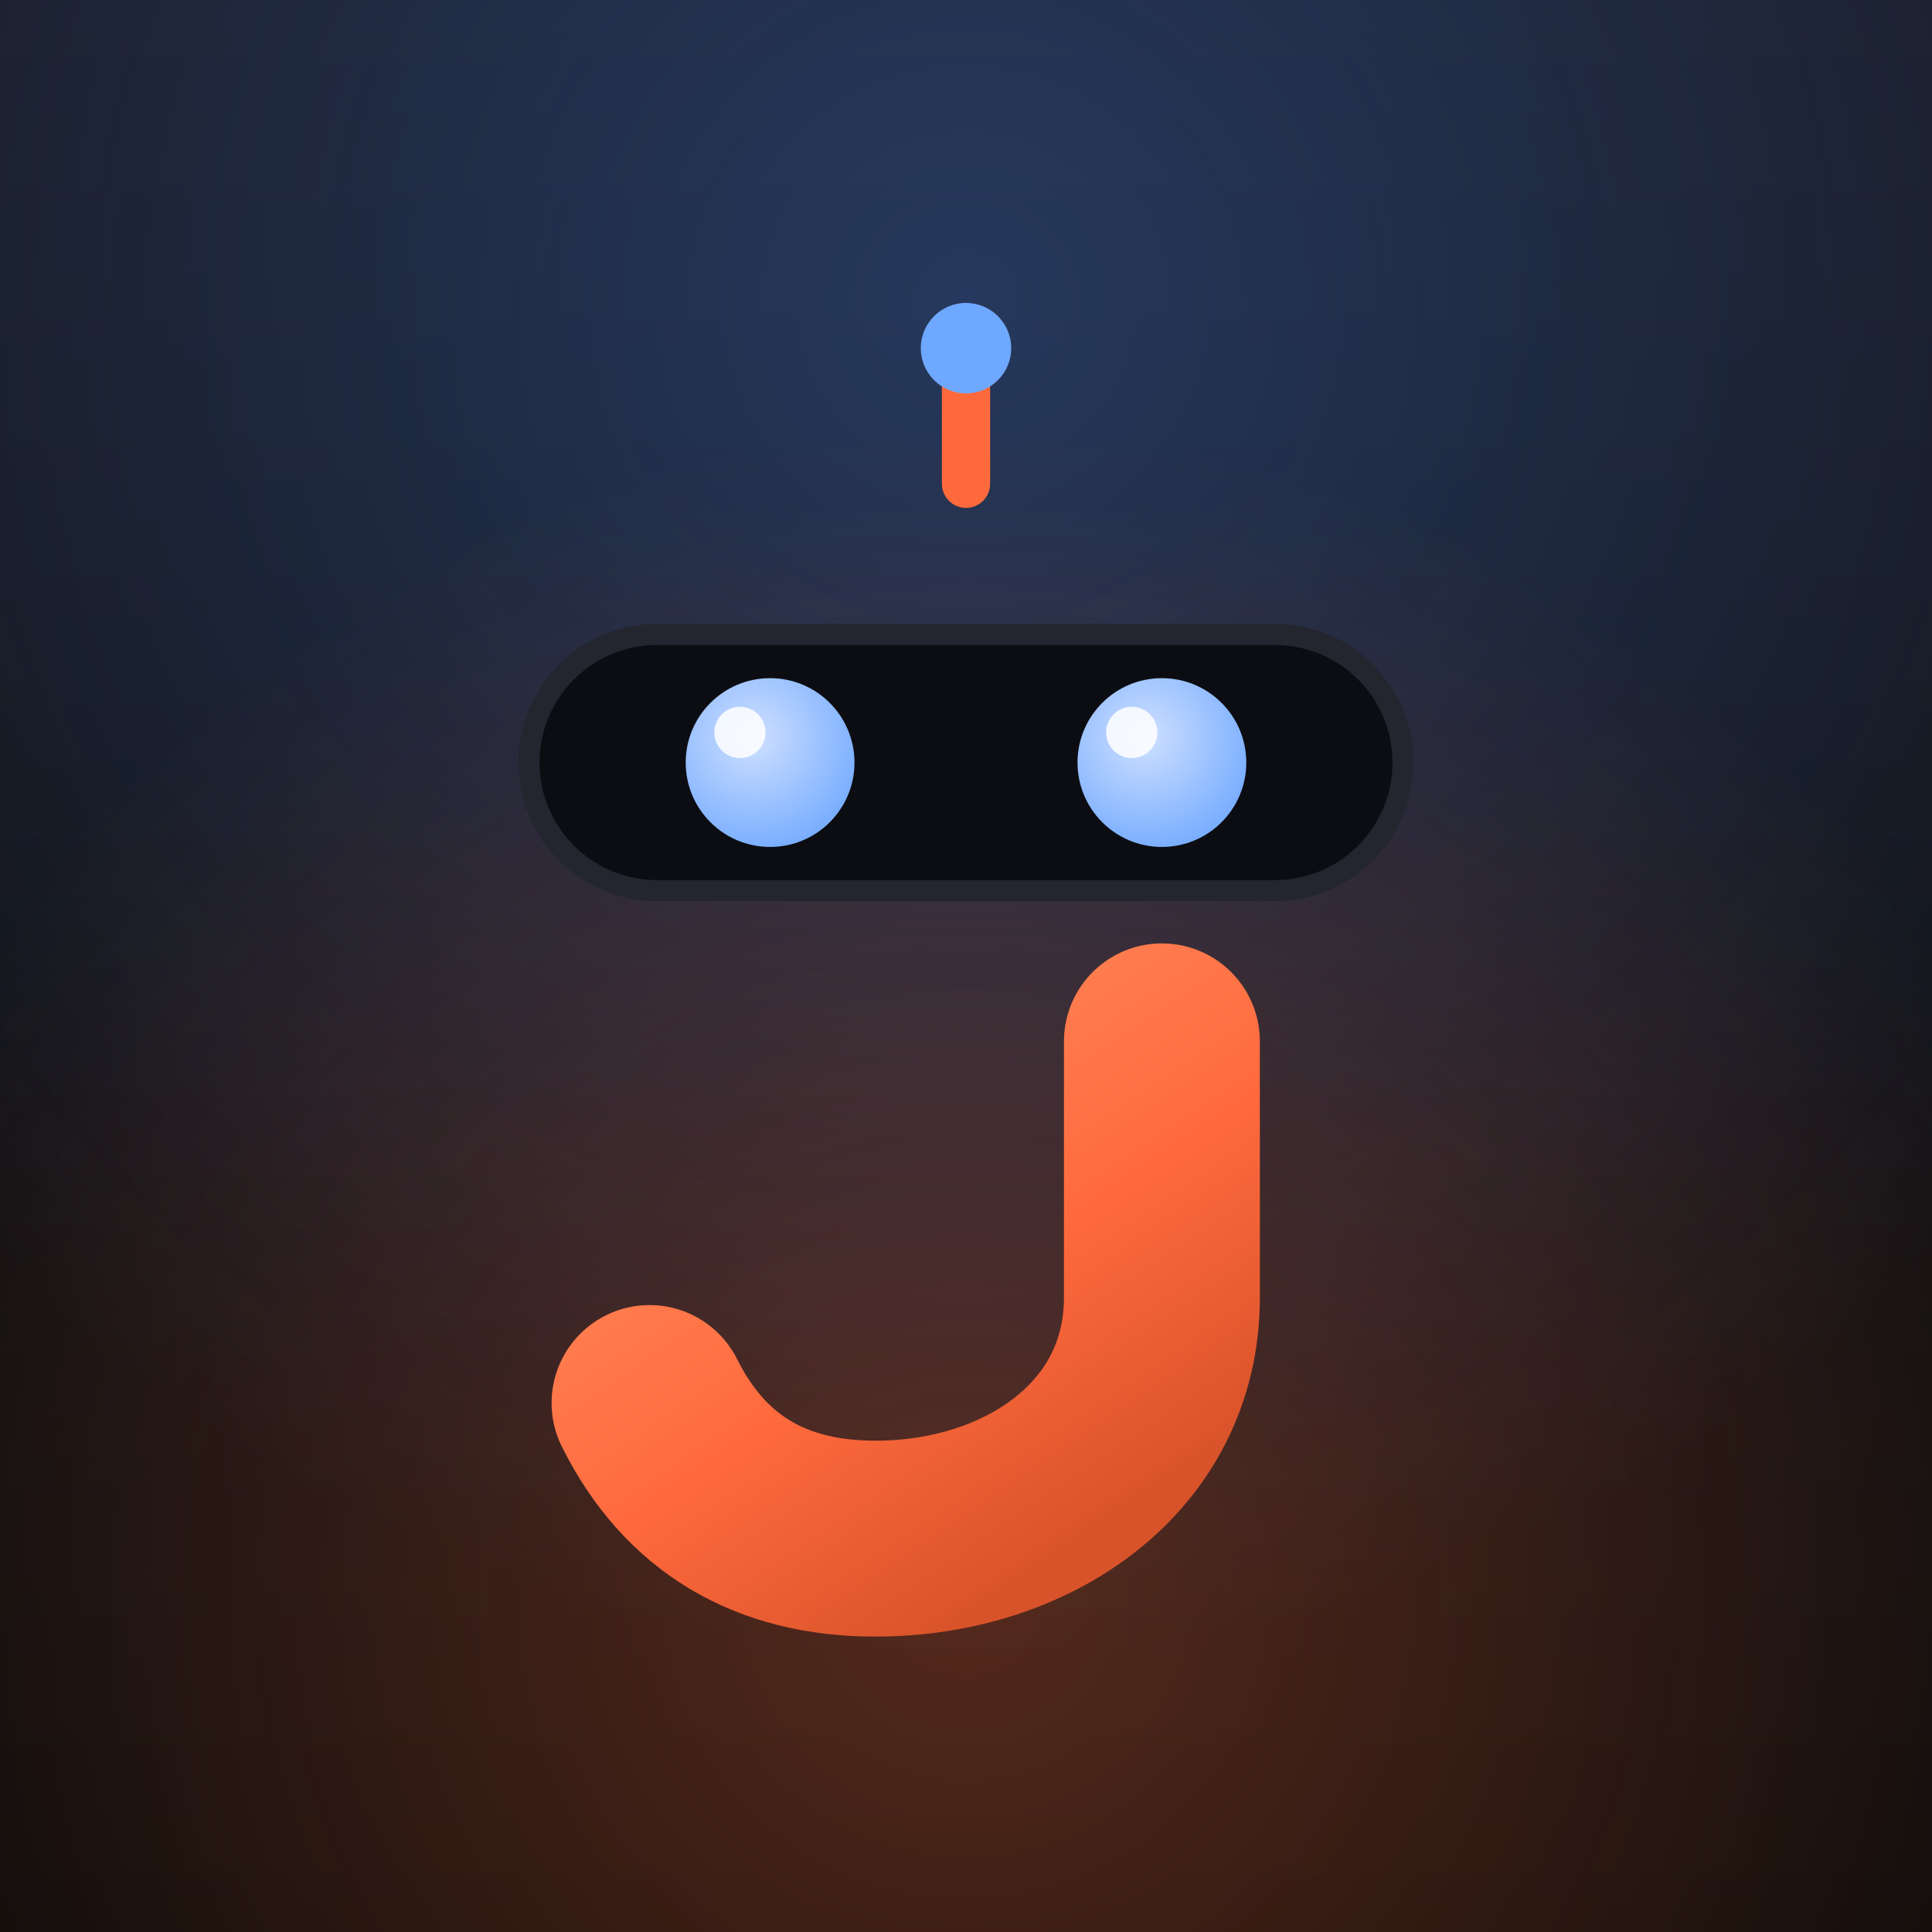
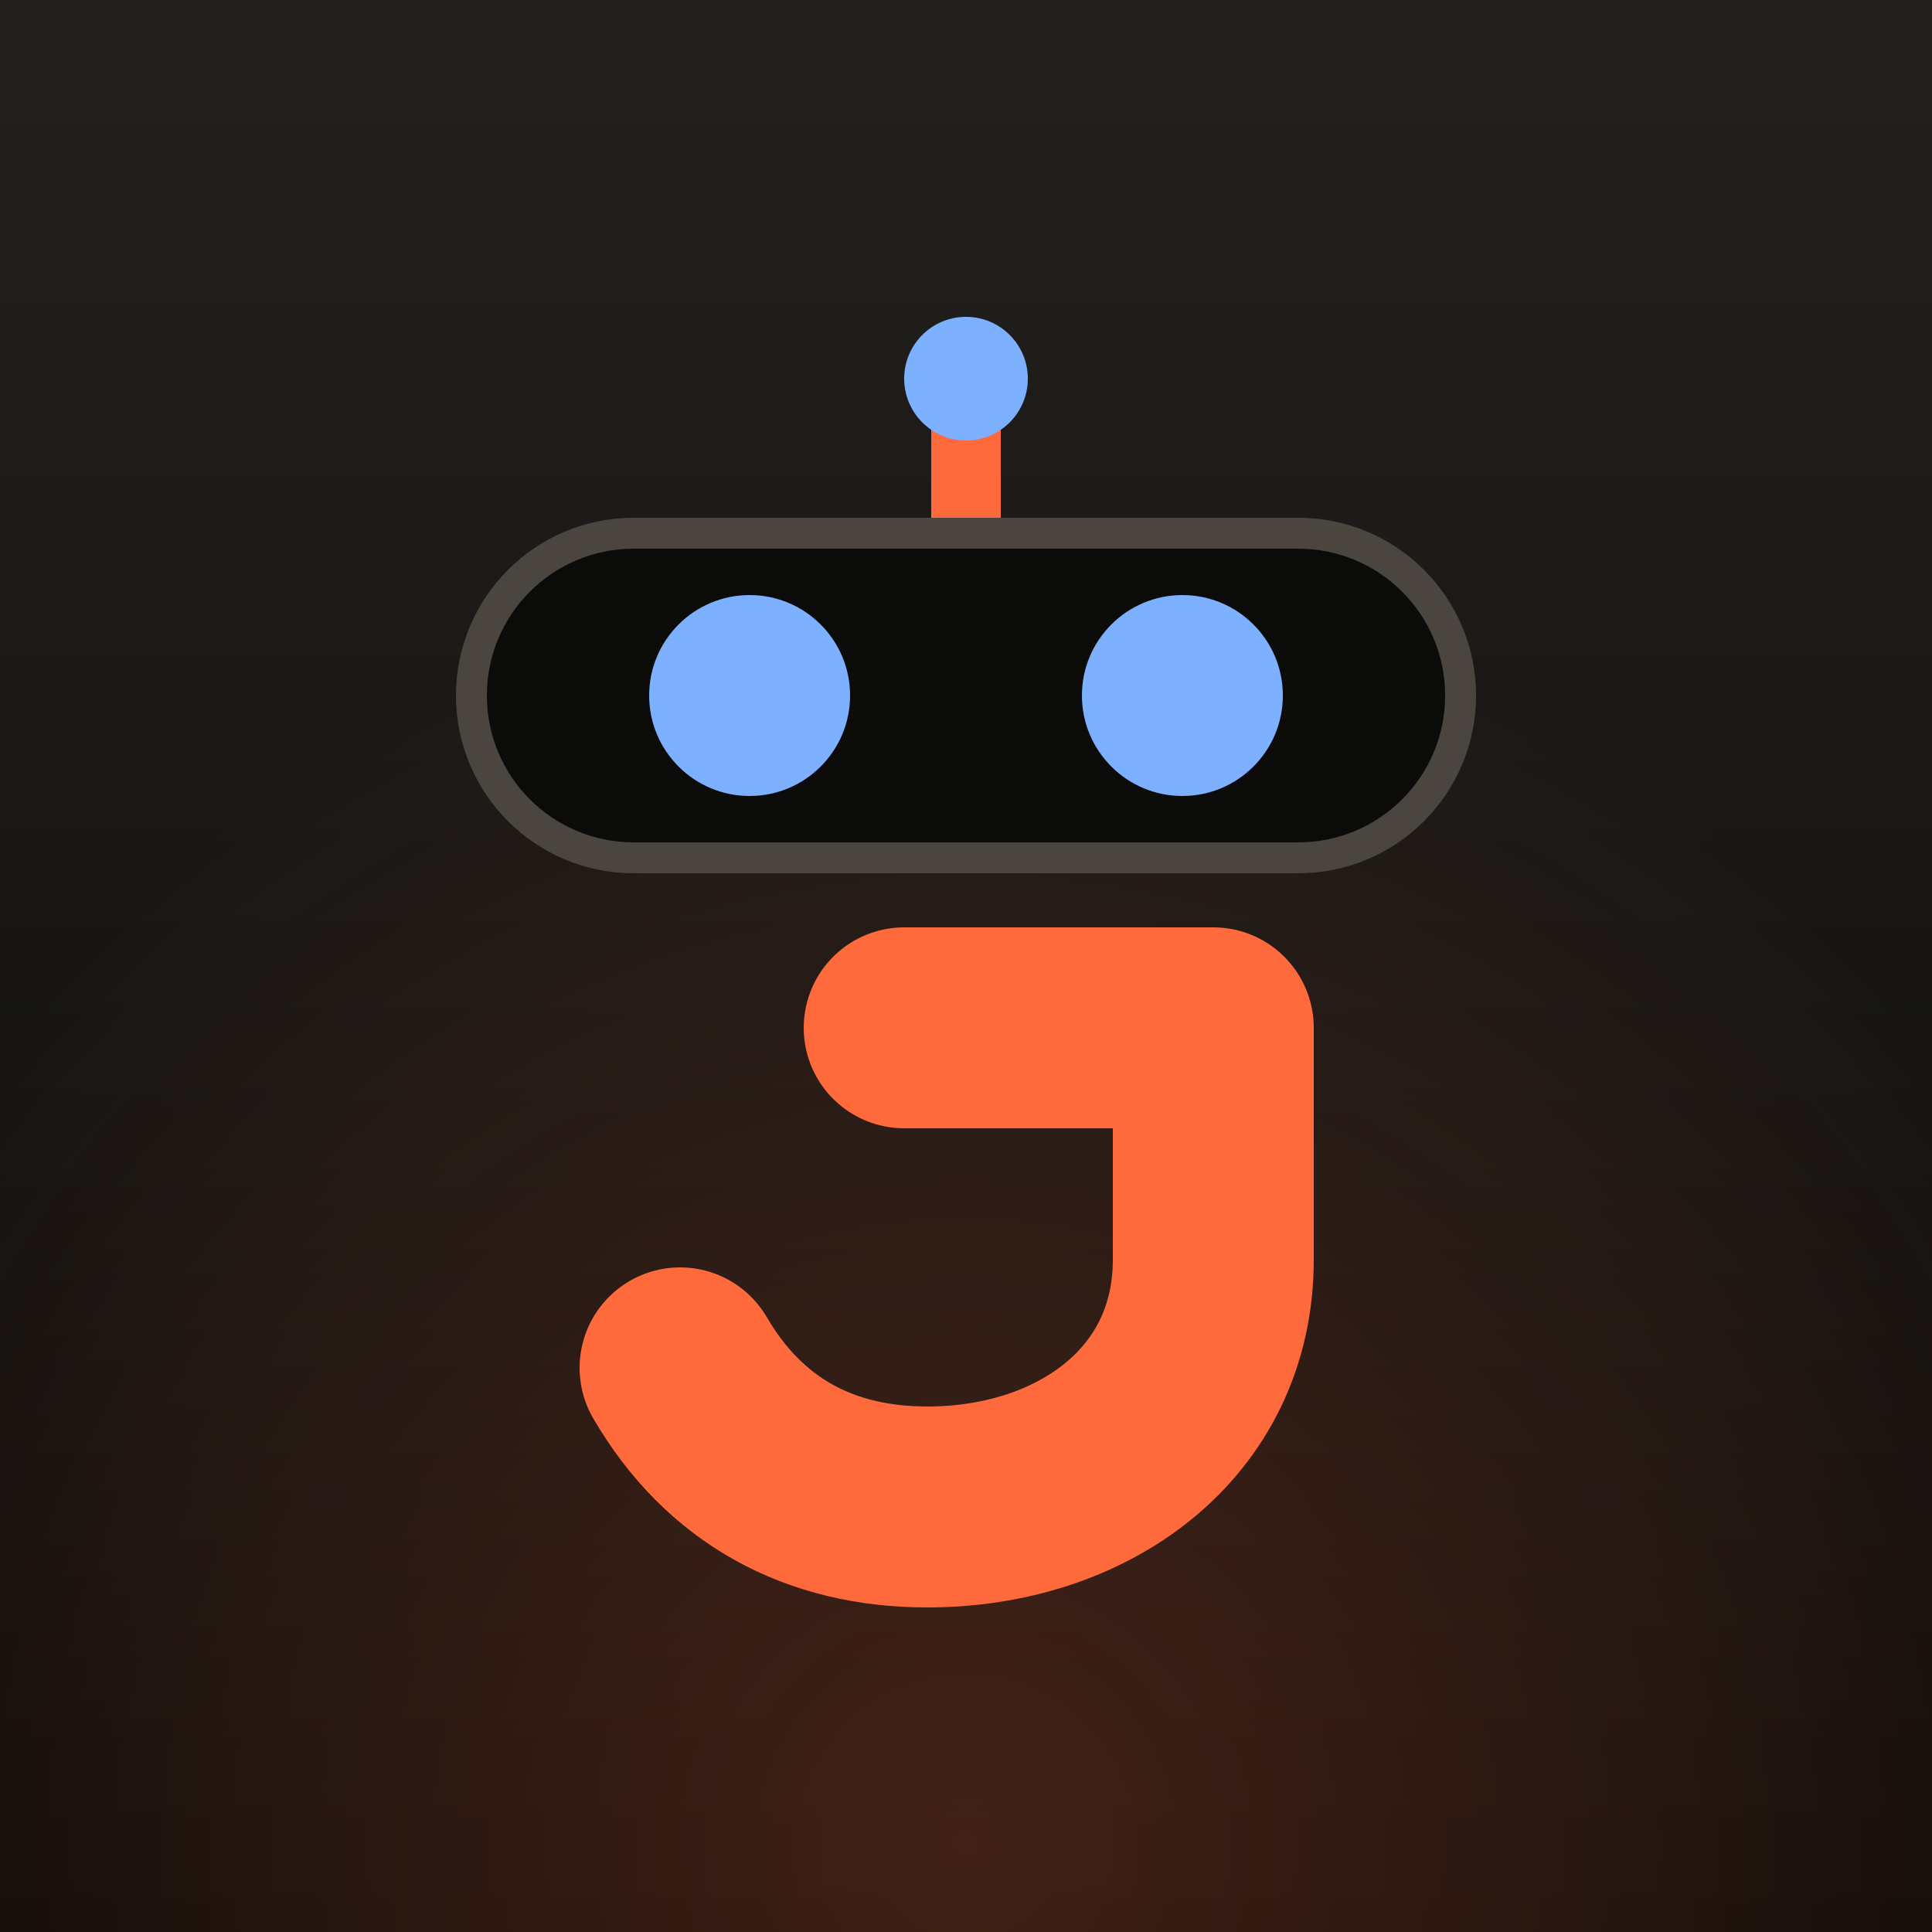
- <svg xmlns="http://www.w3.org/2000/svg" width="100" height="100" viewBox="0 0 100 100" role="img" aria-label="JobPilot">
+ <svg xmlns="http://www.w3.org/2000/svg" width="100" height="100" viewBox="0 0 100 100">
  <defs>
-     <linearGradient id="mbg" x1="0" y1="0" x2="0" y2="1">
-       <stop offset="0" stop-color="#191A22" />
+     <linearGradient id="tile" x1="0" y1="0" x2="0" y2="1">
+       <stop offset="0" stop-color="#23211E" />
      <stop offset="1" stop-color="#0B0B0A" />
    </linearGradient>
-     <linearGradient id="mflame" x1="0.15" y1="0" x2="0.85" y2="1">
-       <stop offset="0" stop-color="#FF8A5C" />
-       <stop offset="0.55" stop-color="#FF6A3D" />
-       <stop offset="1" stop-color="#D9532A" />
-     </linearGradient>
-     <radialGradient id="mcrown" cx="0.5" cy="0.16" r="0.7">
-       <stop offset="0" stop-color="#4C8DFF" stop-opacity="0.28" />
-       <stop offset="1" stop-color="#4C8DFF" stop-opacity="0" />
-     </radialGradient>
-     <radialGradient id="member" cx="0.5" cy="0.82" r="0.6">
-       <stop offset="0" stop-color="#FF6A3D" stop-opacity="0.3" />
+     <radialGradient id="ember" cx="0.5" cy="0.95" r="0.65">
+       <stop offset="0" stop-color="#FF6A3D" stop-opacity="0.22" />
      <stop offset="1" stop-color="#FF6A3D" stop-opacity="0" />
    </radialGradient>
-     <radialGradient id="meye" cx="0.4" cy="0.35" r="0.75">
-       <stop offset="0" stop-color="#CFE0FF" />
-       <stop offset="1" stop-color="#6FA8FF" />
-     </radialGradient>
  </defs>
-   <rect width="100" height="100" fill="url(#mbg)" />
-   <rect width="100" height="100" fill="url(#mcrown)" />
-   <rect width="100" height="100" fill="url(#member)" />
-   <g transform="translate(50 50) scale(0.78) translate(-50 -48)">
-     <line x1="50" y1="16" x2="50" y2="9.5" stroke="#FF6A3D" stroke-width="3.2" stroke-linecap="round" />
-     <circle cx="50" cy="7" r="3" fill="#6FA8FF" />
-     <rect x="21" y="26" width="58" height="17" rx="8.5" fill="#0C0D13" stroke="#23252F" stroke-width="1.4" />
-     <circle cx="37" cy="34.5" r="5.6" fill="url(#meye)" />
-     <circle cx="63" cy="34.5" r="5.6" fill="url(#meye)" />
-     <circle cx="35" cy="32.5" r="1.7" fill="#FFFFFF" fill-opacity="0.85" />
-     <circle cx="61" cy="32.5" r="1.7" fill="#FFFFFF" fill-opacity="0.85" />
-     <path d="M45 53 L67 53" fill="none" stroke="url(#mflame)" stroke-width="13" stroke-linecap="round" />
-     <path d="M63 53 L63 70 C63 80 54 86 44 86 C37 86 32 83 29 77" fill="none" stroke="url(#mflame)" stroke-width="13" stroke-linecap="round" stroke-linejoin="round" />
+   <rect width="100" height="100" fill="url(#tile)" />
+   <rect width="100" height="100" fill="url(#ember)" />
+   <g transform="translate(50 50) scale(0.8) translate(-50 -48)">
+     <path d="M50 19V13" stroke="#FF6A3D" stroke-width="4.5" stroke-linecap="round" />
+     <circle cx="50" cy="10" r="4" fill="#7DB0FF" />
+     <path d="M28.5 20H71.5A10.5 10.5 0 0 1 71.5 41H28.5A10.5 10.5 0 0 1 28.5 20Z" fill="#0B0B0A" stroke="#4A463F" stroke-width="2" />
+     <path d="M29.5 30.5a6.5 6.5 0 1 0 13 0a6.5 6.5 0 1 0 -13 0ZM57.5 30.5a6.5 6.5 0 1 0 13 0a6.5 6.5 0 1 0 -13 0Z" fill="#7DB0FF" />
+     <path d="M46 52H66M66 52V67C66 77 57.5 83 47.5 83C40.5 83 35 80 31.5 74" fill="none" stroke="#FF6A3D" stroke-width="13" stroke-linecap="round" stroke-linejoin="round" />
  </g>
</svg>
